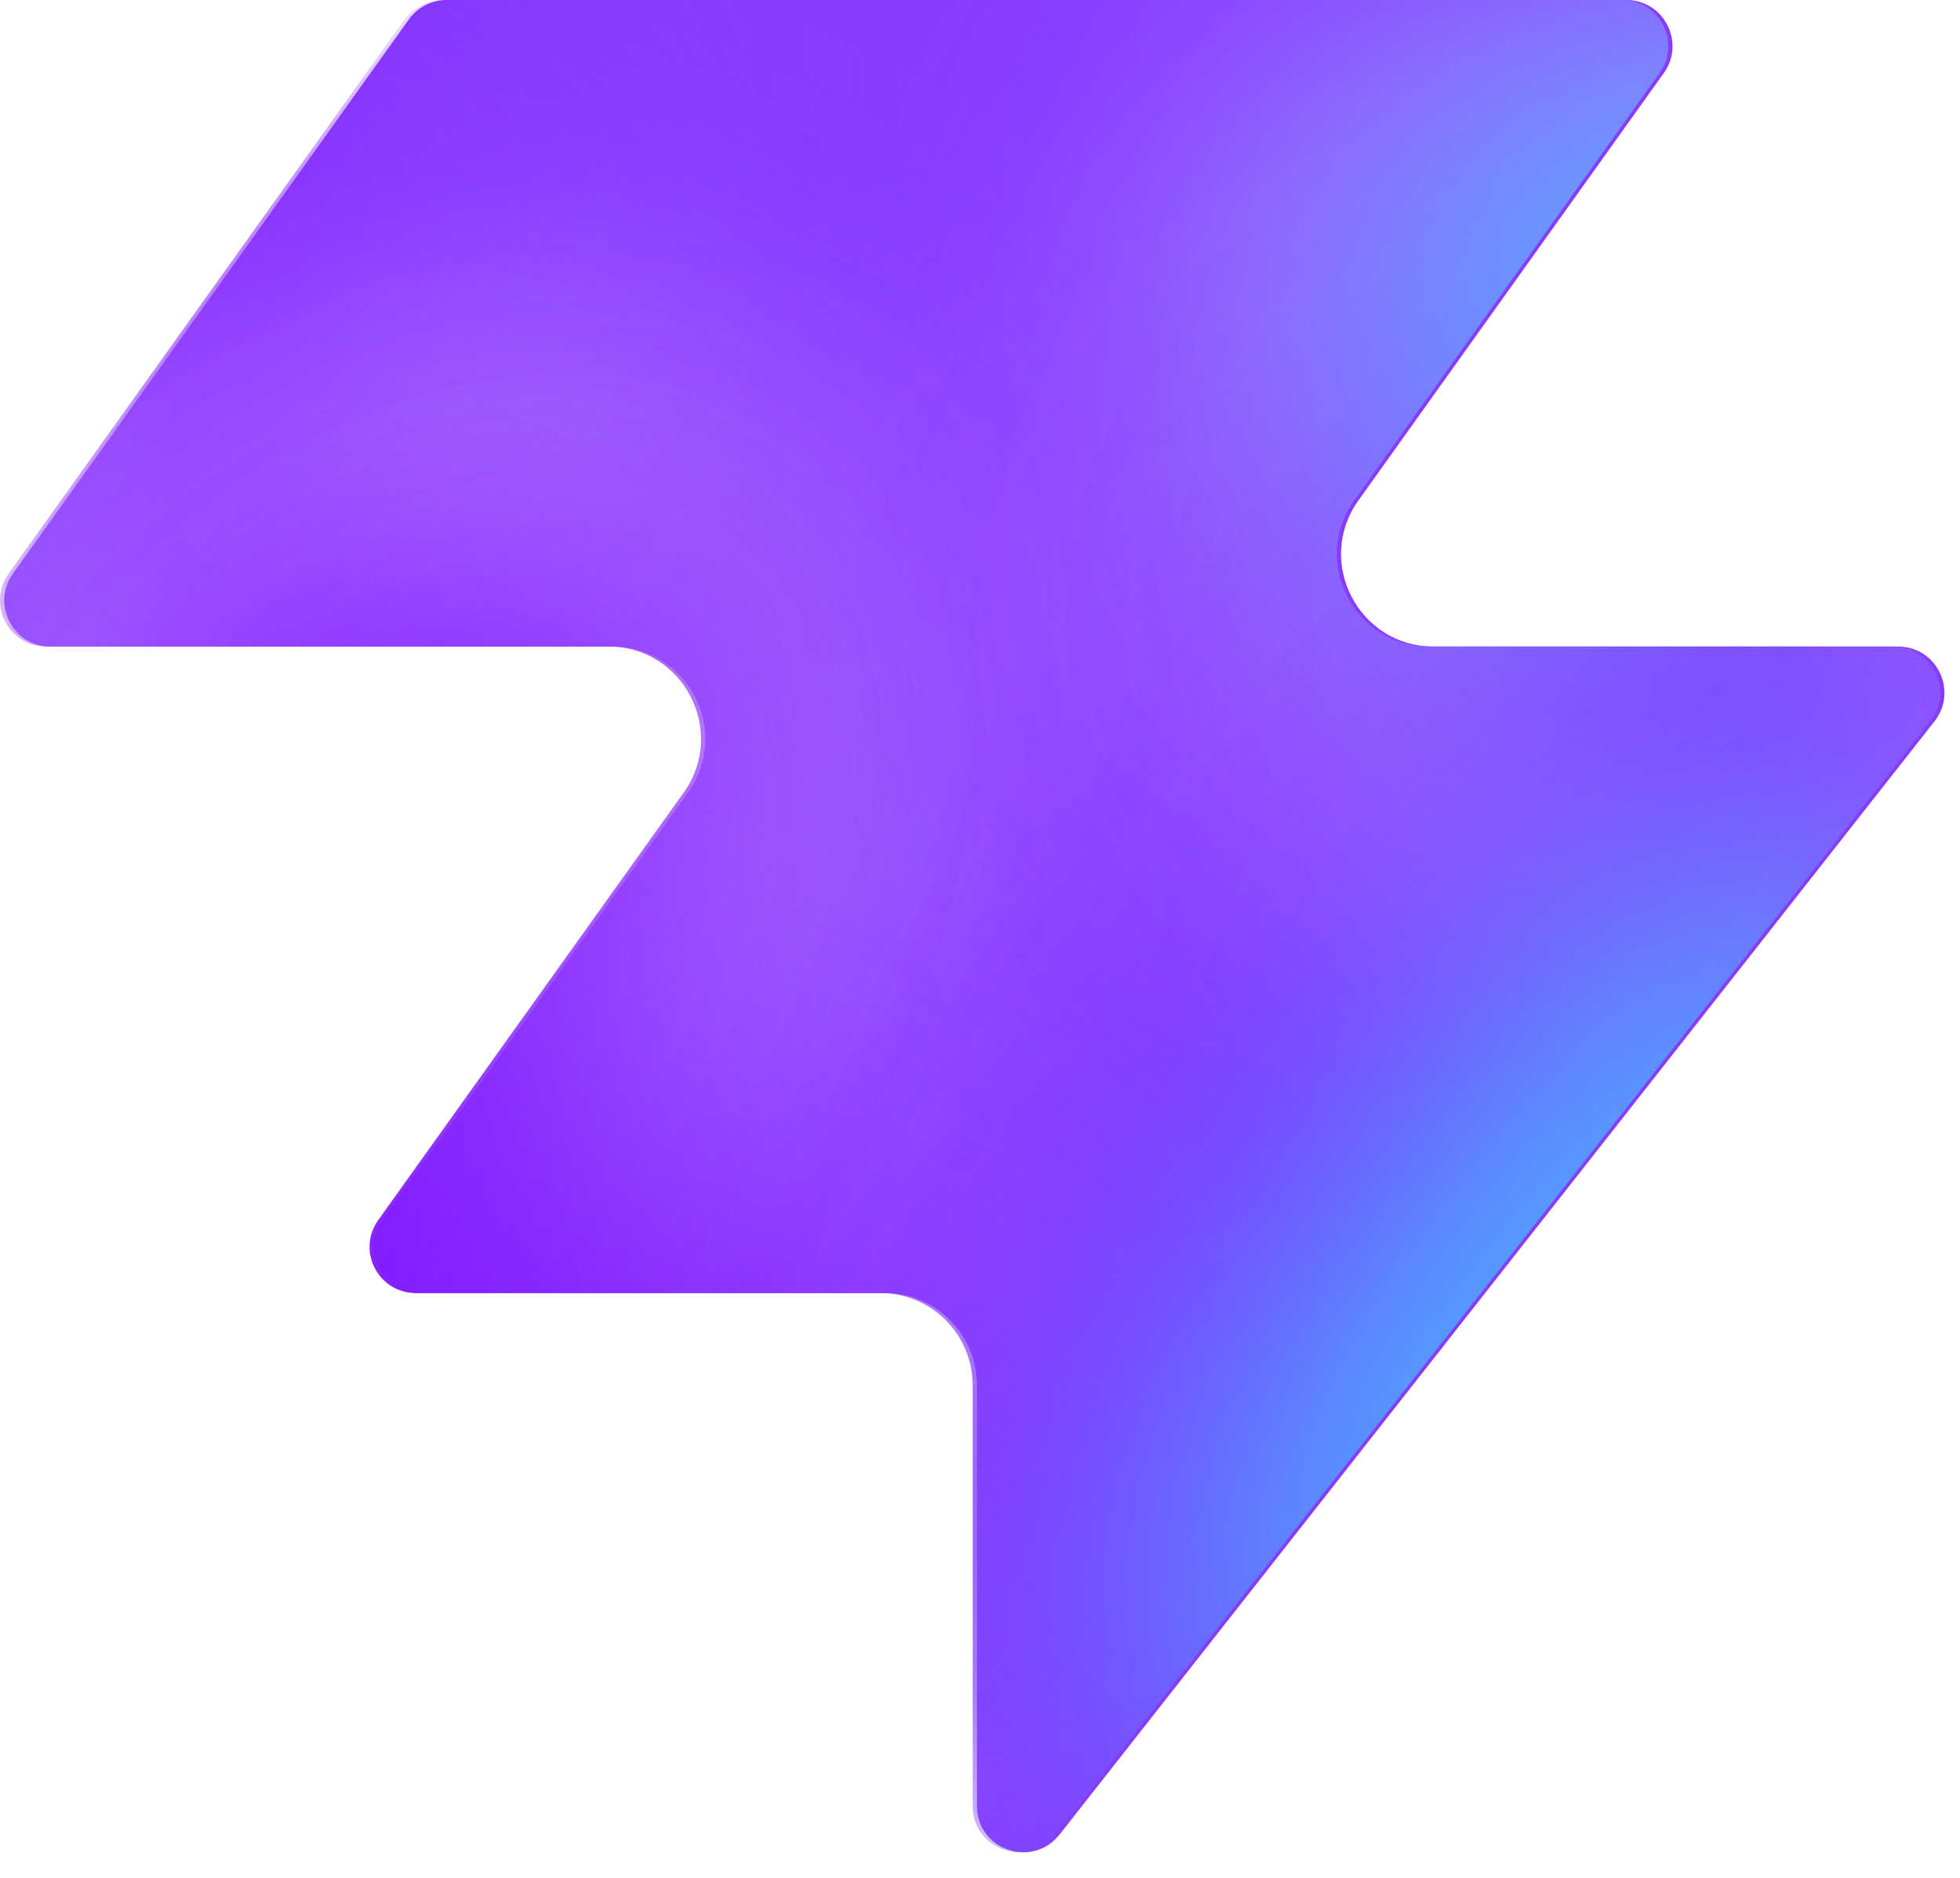
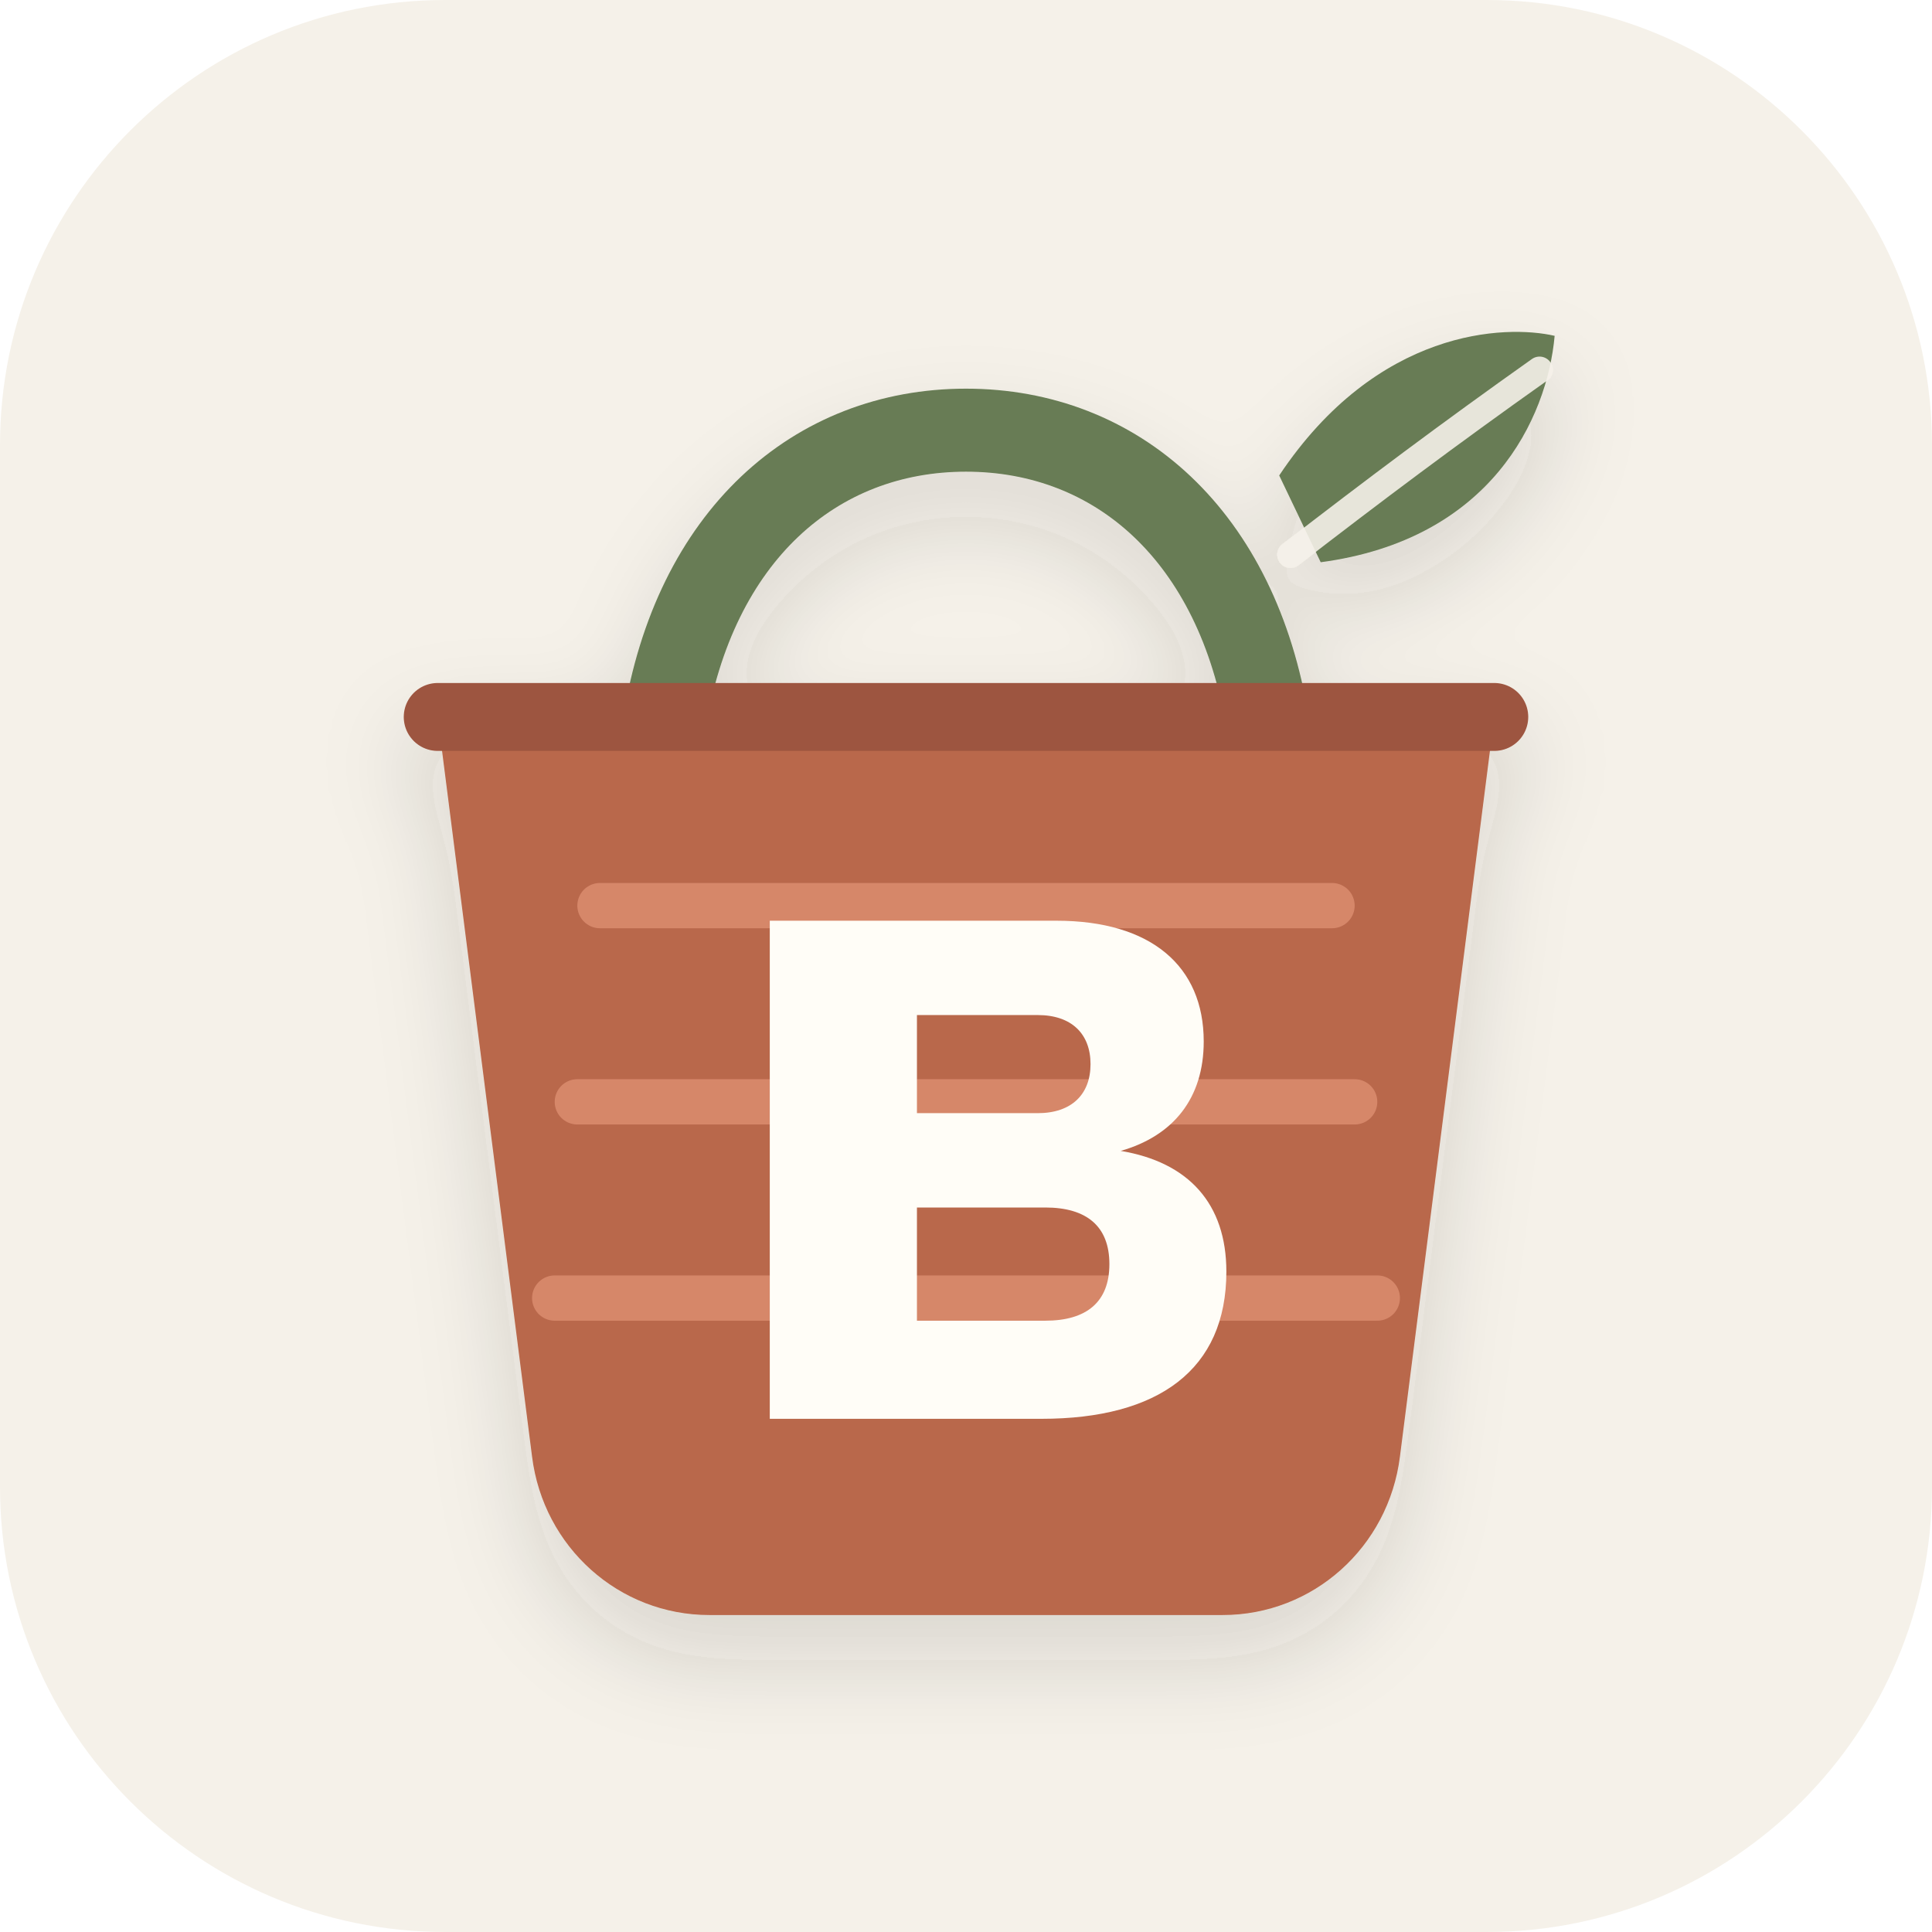
- <svg xmlns="http://www.w3.org/2000/svg" width="48" height="46" fill="none" viewBox="0 0 48 46">
-   <path fill="#863bff" d="M25.946 44.938c-.664.845-2.021.375-2.021-.698V33.937a2.26 2.26 0 0 0-2.262-2.262H10.287c-.92 0-1.456-1.04-.92-1.788l7.48-10.471c1.07-1.497 0-3.578-1.842-3.578H1.237c-.92 0-1.456-1.04-.92-1.788L10.013.474c.214-.297.556-.474.92-.474h28.894c.92 0 1.456 1.04.92 1.788l-7.48 10.471c-1.07 1.498 0 3.579 1.842 3.579h11.377c.943 0 1.473 1.088.89 1.83L25.947 44.94z" style="fill:#863bff;fill:color(display-p3 .525 .23 1);fill-opacity:1" />
-   <mask id="a" width="48" height="46" x="0" y="0" maskUnits="userSpaceOnUse" style="mask-type:alpha">
-     <path fill="#000" d="M25.842 44.938c-.664.844-2.021.375-2.021-.698V33.937a2.26 2.26 0 0 0-2.262-2.262H10.183c-.92 0-1.456-1.04-.92-1.788l7.48-10.471c1.07-1.498 0-3.579-1.842-3.579H1.133c-.92 0-1.456-1.04-.92-1.787L9.91.473c.214-.297.556-.474.92-.474h28.894c.92 0 1.456 1.04.92 1.788l-7.48 10.471c-1.07 1.498 0 3.578 1.842 3.578h11.377c.943 0 1.473 1.088.89 1.832L25.843 44.94z" style="fill:#000;fill-opacity:1" />
-   </mask>
-   <g mask="url(#a)">
-     <g filter="url(#b)">
-       <ellipse cx="5.508" cy="14.704" fill="#ede6ff" rx="5.508" ry="14.704" style="fill:#ede6ff;fill:color(display-p3 .927 .903 1);fill-opacity:1" transform="matrix(.00324 1 1 -.00324 -4.47 31.516)" />
-     </g>
-     <g filter="url(#c)">
-       <ellipse cx="10.399" cy="29.851" fill="#ede6ff" rx="10.399" ry="29.851" style="fill:#ede6ff;fill:color(display-p3 .927 .903 1);fill-opacity:1" transform="matrix(.00324 1 1 -.00324 -39.328 7.883)" />
-     </g>
-     <g filter="url(#d)">
-       <ellipse cx="5.508" cy="30.487" fill="#7e14ff" rx="5.508" ry="30.487" style="fill:#7e14ff;fill:color(display-p3 .492 .077 1);fill-opacity:1" transform="rotate(89.814 -25.913 -14.639)scale(1 -1)" />
-     </g>
-     <g filter="url(#e)">
-       <ellipse cx="5.508" cy="30.599" fill="#7e14ff" rx="5.508" ry="30.599" style="fill:#7e14ff;fill:color(display-p3 .492 .077 1);fill-opacity:1" transform="rotate(89.814 -32.644 -3.334)scale(1 -1)" />
-     </g>
-     <g filter="url(#f)">
-       <ellipse cx="5.508" cy="30.599" fill="#7e14ff" rx="5.508" ry="30.599" style="fill:#7e14ff;fill:color(display-p3 .492 .077 1);fill-opacity:1" transform="matrix(.00324 1 1 -.00324 -34.34 30.47)" />
-     </g>
-     <g filter="url(#g)">
-       <ellipse cx="14.072" cy="22.078" fill="#ede6ff" rx="14.072" ry="22.078" style="fill:#ede6ff;fill:color(display-p3 .927 .903 1);fill-opacity:1" transform="rotate(93.35 24.506 48.493)scale(-1 1)" />
-     </g>
-     <g filter="url(#h)">
-       <ellipse cx="3.47" cy="21.501" fill="#7e14ff" rx="3.47" ry="21.501" style="fill:#7e14ff;fill:color(display-p3 .492 .077 1);fill-opacity:1" transform="rotate(89.009 28.708 47.59)scale(-1 1)" />
-     </g>
-     <g filter="url(#i)">
-       <ellipse cx="3.47" cy="21.501" fill="#7e14ff" rx="3.47" ry="21.501" style="fill:#7e14ff;fill:color(display-p3 .492 .077 1);fill-opacity:1" transform="rotate(89.009 28.708 47.59)scale(-1 1)" />
-     </g>
-     <g filter="url(#j)">
-       <ellipse cx=".387" cy="8.972" fill="#7e14ff" rx="4.407" ry="29.108" style="fill:#7e14ff;fill:color(display-p3 .492 .077 1);fill-opacity:1" transform="rotate(39.51 .387 8.972)" />
-     </g>
-     <g filter="url(#k)">
-       <ellipse cx="47.523" cy="-6.092" fill="#7e14ff" rx="4.407" ry="29.108" style="fill:#7e14ff;fill:color(display-p3 .492 .077 1);fill-opacity:1" transform="rotate(37.892 47.523 -6.092)" />
-     </g>
-     <g filter="url(#l)">
-       <ellipse cx="41.412" cy="6.333" fill="#47bfff" rx="5.971" ry="9.665" style="fill:#47bfff;fill:color(display-p3 .28 .748 1);fill-opacity:1" transform="rotate(37.892 41.412 6.333)" />
-     </g>
-     <g filter="url(#m)">
-       <ellipse cx="-1.879" cy="38.332" fill="#7e14ff" rx="4.407" ry="29.108" style="fill:#7e14ff;fill:color(display-p3 .492 .077 1);fill-opacity:1" transform="rotate(37.892 -1.88 38.332)" />
-     </g>
-     <g filter="url(#n)">
-       <ellipse cx="-1.879" cy="38.332" fill="#7e14ff" rx="4.407" ry="29.108" style="fill:#7e14ff;fill:color(display-p3 .492 .077 1);fill-opacity:1" transform="rotate(37.892 -1.88 38.332)" />
-     </g>
-     <g filter="url(#o)">
-       <ellipse cx="35.651" cy="29.907" fill="#7e14ff" rx="4.407" ry="29.108" style="fill:#7e14ff;fill:color(display-p3 .492 .077 1);fill-opacity:1" transform="rotate(37.892 35.651 29.907)" />
-     </g>
-     <g filter="url(#p)">
-       <ellipse cx="38.418" cy="32.4" fill="#47bfff" rx="5.971" ry="15.297" style="fill:#47bfff;fill:color(display-p3 .28 .748 1);fill-opacity:1" transform="rotate(37.892 38.418 32.4)" />
-     </g>
-   </g>
+ <svg xmlns="http://www.w3.org/2000/svg" viewBox="0 0 512 512">
  <defs>
-     <filter id="b" width="60.045" height="41.654" x="-19.77" y="16.149" color-interpolation-filters="sRGB" filterUnits="userSpaceOnUse">
-       <feFlood flood-opacity="0" result="BackgroundImageFix" />
-       <feBlend in="SourceGraphic" in2="BackgroundImageFix" result="shape" />
-       <feGaussianBlur result="effect1_foregroundBlur_2002_17158" stdDeviation="7.659" />
-     </filter>
-     <filter id="c" width="90.34" height="51.437" x="-54.613" y="-7.533" color-interpolation-filters="sRGB" filterUnits="userSpaceOnUse">
-       <feFlood flood-opacity="0" result="BackgroundImageFix" />
-       <feBlend in="SourceGraphic" in2="BackgroundImageFix" result="shape" />
-       <feGaussianBlur result="effect1_foregroundBlur_2002_17158" stdDeviation="7.659" />
-     </filter>
-     <filter id="d" width="79.355" height="29.4" x="-49.64" y="2.03" color-interpolation-filters="sRGB" filterUnits="userSpaceOnUse">
-       <feFlood flood-opacity="0" result="BackgroundImageFix" />
-       <feBlend in="SourceGraphic" in2="BackgroundImageFix" result="shape" />
-       <feGaussianBlur result="effect1_foregroundBlur_2002_17158" stdDeviation="4.596" />
-     </filter>
-     <filter id="e" width="79.579" height="29.4" x="-45.045" y="20.029" color-interpolation-filters="sRGB" filterUnits="userSpaceOnUse">
-       <feFlood flood-opacity="0" result="BackgroundImageFix" />
-       <feBlend in="SourceGraphic" in2="BackgroundImageFix" result="shape" />
-       <feGaussianBlur result="effect1_foregroundBlur_2002_17158" stdDeviation="4.596" />
-     </filter>
-     <filter id="f" width="79.579" height="29.4" x="-43.513" y="21.178" color-interpolation-filters="sRGB" filterUnits="userSpaceOnUse">
-       <feFlood flood-opacity="0" result="BackgroundImageFix" />
-       <feBlend in="SourceGraphic" in2="BackgroundImageFix" result="shape" />
-       <feGaussianBlur result="effect1_foregroundBlur_2002_17158" stdDeviation="4.596" />
-     </filter>
-     <filter id="g" width="74.749" height="58.852" x="15.756" y="-17.901" color-interpolation-filters="sRGB" filterUnits="userSpaceOnUse">
-       <feFlood flood-opacity="0" result="BackgroundImageFix" />
-       <feBlend in="SourceGraphic" in2="BackgroundImageFix" result="shape" />
-       <feGaussianBlur result="effect1_foregroundBlur_2002_17158" stdDeviation="7.659" />
-     </filter>
-     <filter id="h" width="61.377" height="25.362" x="23.548" y="2.284" color-interpolation-filters="sRGB" filterUnits="userSpaceOnUse">
-       <feFlood flood-opacity="0" result="BackgroundImageFix" />
-       <feBlend in="SourceGraphic" in2="BackgroundImageFix" result="shape" />
-       <feGaussianBlur result="effect1_foregroundBlur_2002_17158" stdDeviation="4.596" />
-     </filter>
-     <filter id="i" width="61.377" height="25.362" x="23.548" y="2.284" color-interpolation-filters="sRGB" filterUnits="userSpaceOnUse">
-       <feFlood flood-opacity="0" result="BackgroundImageFix" />
-       <feBlend in="SourceGraphic" in2="BackgroundImageFix" result="shape" />
-       <feGaussianBlur result="effect1_foregroundBlur_2002_17158" stdDeviation="4.596" />
-     </filter>
-     <filter id="j" width="56.045" height="63.649" x="-27.636" y="-22.853" color-interpolation-filters="sRGB" filterUnits="userSpaceOnUse">
-       <feFlood flood-opacity="0" result="BackgroundImageFix" />
-       <feBlend in="SourceGraphic" in2="BackgroundImageFix" result="shape" />
-       <feGaussianBlur result="effect1_foregroundBlur_2002_17158" stdDeviation="4.596" />
-     </filter>
-     <filter id="k" width="54.814" height="64.646" x="20.116" y="-38.415" color-interpolation-filters="sRGB" filterUnits="userSpaceOnUse">
-       <feFlood flood-opacity="0" result="BackgroundImageFix" />
-       <feBlend in="SourceGraphic" in2="BackgroundImageFix" result="shape" />
-       <feGaussianBlur result="effect1_foregroundBlur_2002_17158" stdDeviation="4.596" />
-     </filter>
-     <filter id="l" width="33.541" height="35.313" x="24.641" y="-11.323" color-interpolation-filters="sRGB" filterUnits="userSpaceOnUse">
-       <feFlood flood-opacity="0" result="BackgroundImageFix" />
-       <feBlend in="SourceGraphic" in2="BackgroundImageFix" result="shape" />
-       <feGaussianBlur result="effect1_foregroundBlur_2002_17158" stdDeviation="4.596" />
-     </filter>
-     <filter id="m" width="54.814" height="64.646" x="-29.286" y="6.009" color-interpolation-filters="sRGB" filterUnits="userSpaceOnUse">
-       <feFlood flood-opacity="0" result="BackgroundImageFix" />
-       <feBlend in="SourceGraphic" in2="BackgroundImageFix" result="shape" />
-       <feGaussianBlur result="effect1_foregroundBlur_2002_17158" stdDeviation="4.596" />
-     </filter>
-     <filter id="n" width="54.814" height="64.646" x="-29.286" y="6.009" color-interpolation-filters="sRGB" filterUnits="userSpaceOnUse">
-       <feFlood flood-opacity="0" result="BackgroundImageFix" />
-       <feBlend in="SourceGraphic" in2="BackgroundImageFix" result="shape" />
-       <feGaussianBlur result="effect1_foregroundBlur_2002_17158" stdDeviation="4.596" />
-     </filter>
-     <filter id="o" width="54.814" height="64.646" x="8.244" y="-2.416" color-interpolation-filters="sRGB" filterUnits="userSpaceOnUse">
-       <feFlood flood-opacity="0" result="BackgroundImageFix" />
-       <feBlend in="SourceGraphic" in2="BackgroundImageFix" result="shape" />
-       <feGaussianBlur result="effect1_foregroundBlur_2002_17158" stdDeviation="4.596" />
-     </filter>
-     <filter id="p" width="39.409" height="43.623" x="18.713" y="10.588" color-interpolation-filters="sRGB" filterUnits="userSpaceOnUse">
-       <feFlood flood-opacity="0" result="BackgroundImageFix" />
-       <feBlend in="SourceGraphic" in2="BackgroundImageFix" result="shape" />
-       <feGaussianBlur result="effect1_foregroundBlur_2002_17158" stdDeviation="4.596" />
+     <filter id="shadow" x="-20%" y="-20%" width="140%" height="140%">
+       <feDropShadow dx="0" dy="12" stdDeviation="12" flood-color="#26342C" flood-opacity=".14" />
    </filter>
  </defs>
+   <rect width="512" height="512" rx="118" fill="#F5F1E9" />
+   <g filter="url(#shadow)">
+     <path d="M176 192c8-50 40-78 80-78s72 28 80 78" fill="none" stroke="#687C55" stroke-linecap="round" stroke-width="22" />
+     <path d="M339 126c26-39 60-40 73-37-2 22-17 54-62 60" fill="#687C55" />
+     <path d="M342 147c22-17 42-32 66-49" fill="none" stroke="#F5F1E9" stroke-linecap="round" stroke-width="7" opacity=".9" />
+     <path d="M116 190h280l-25 196c-3 24-23 42-47 42H188c-24 0-44-18-47-42z" fill="#B9674B" />
+     <path d="M116 190h280" stroke="#9D553F" stroke-linecap="round" stroke-width="18" />
+     <path d="M159 240h194M153 292h206M147 344h218" stroke="#D98B6D" stroke-linecap="round" stroke-width="12" opacity=".9" />
+     <path d="M204 244h76c25 0 39 12 39 32 0 15-8 25-22 29 18 3 28 14 28 32 0 26-18 39-49 39h-72v-132zm39 25v26h32c9 0 14-5 14-13s-5-13-14-13zm0 51v30h34c11 0 17-5 17-15s-6-15-17-15z" fill="#FFFDF7" />
+   </g>
</svg>
